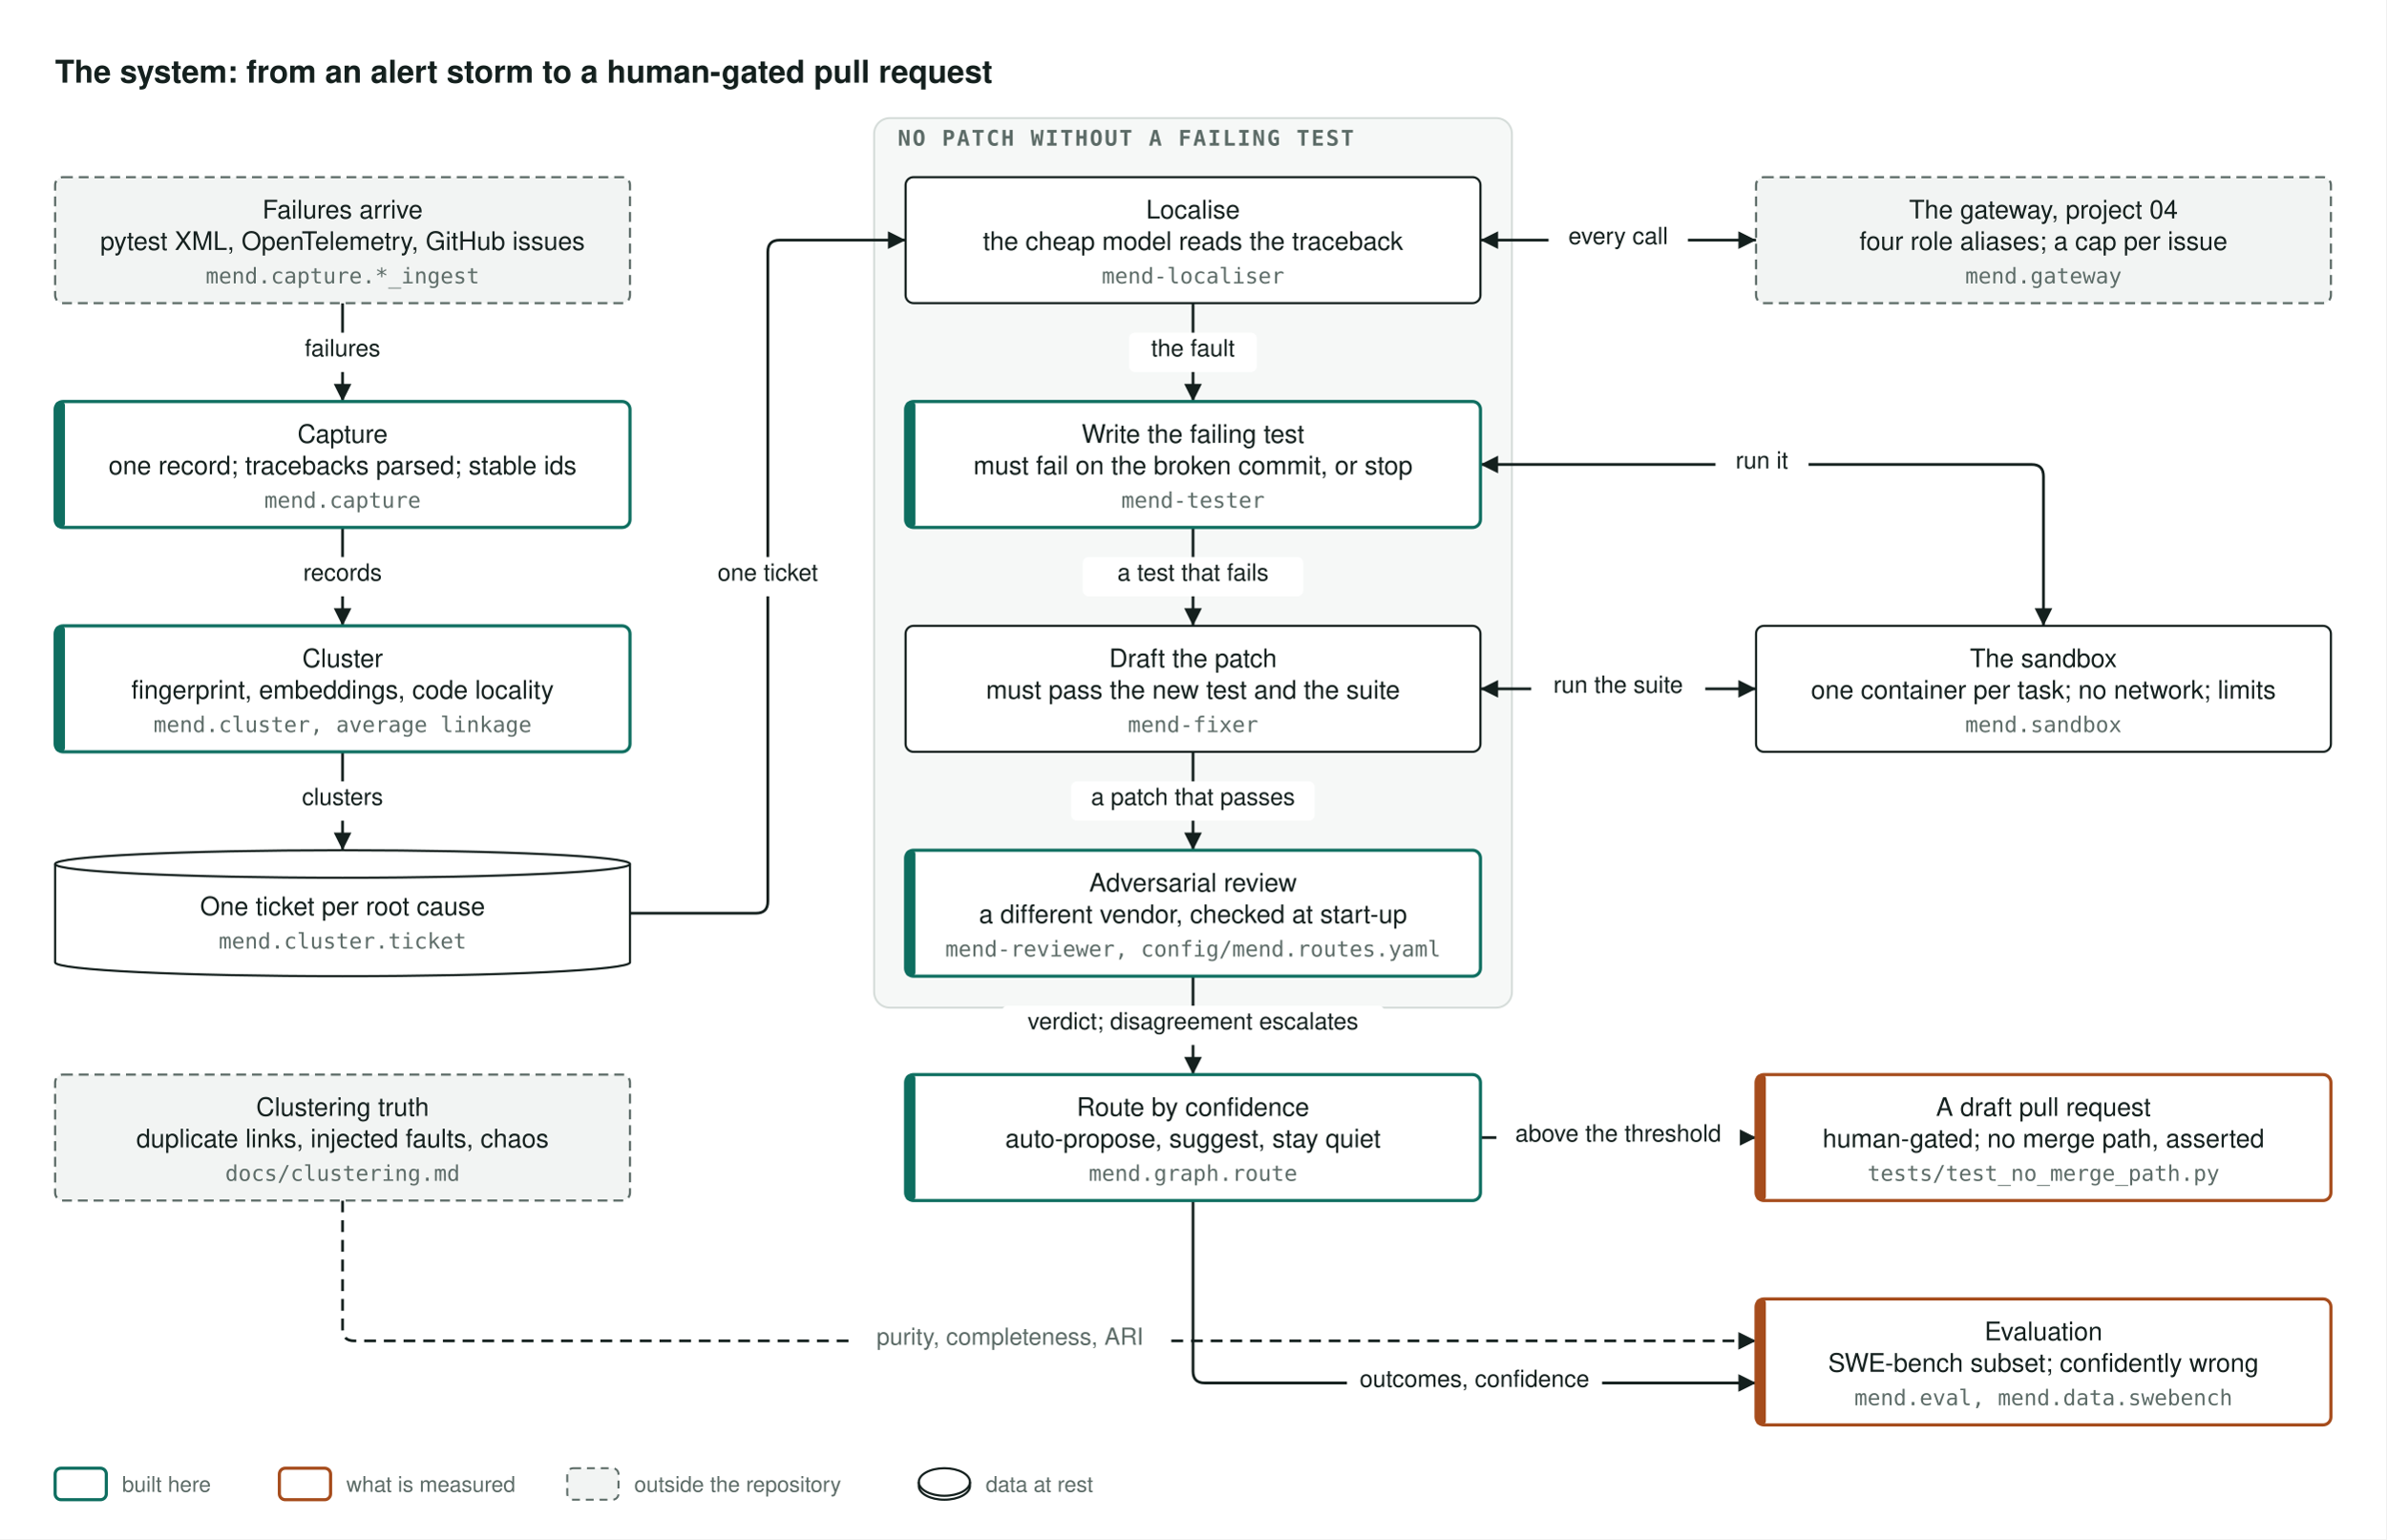
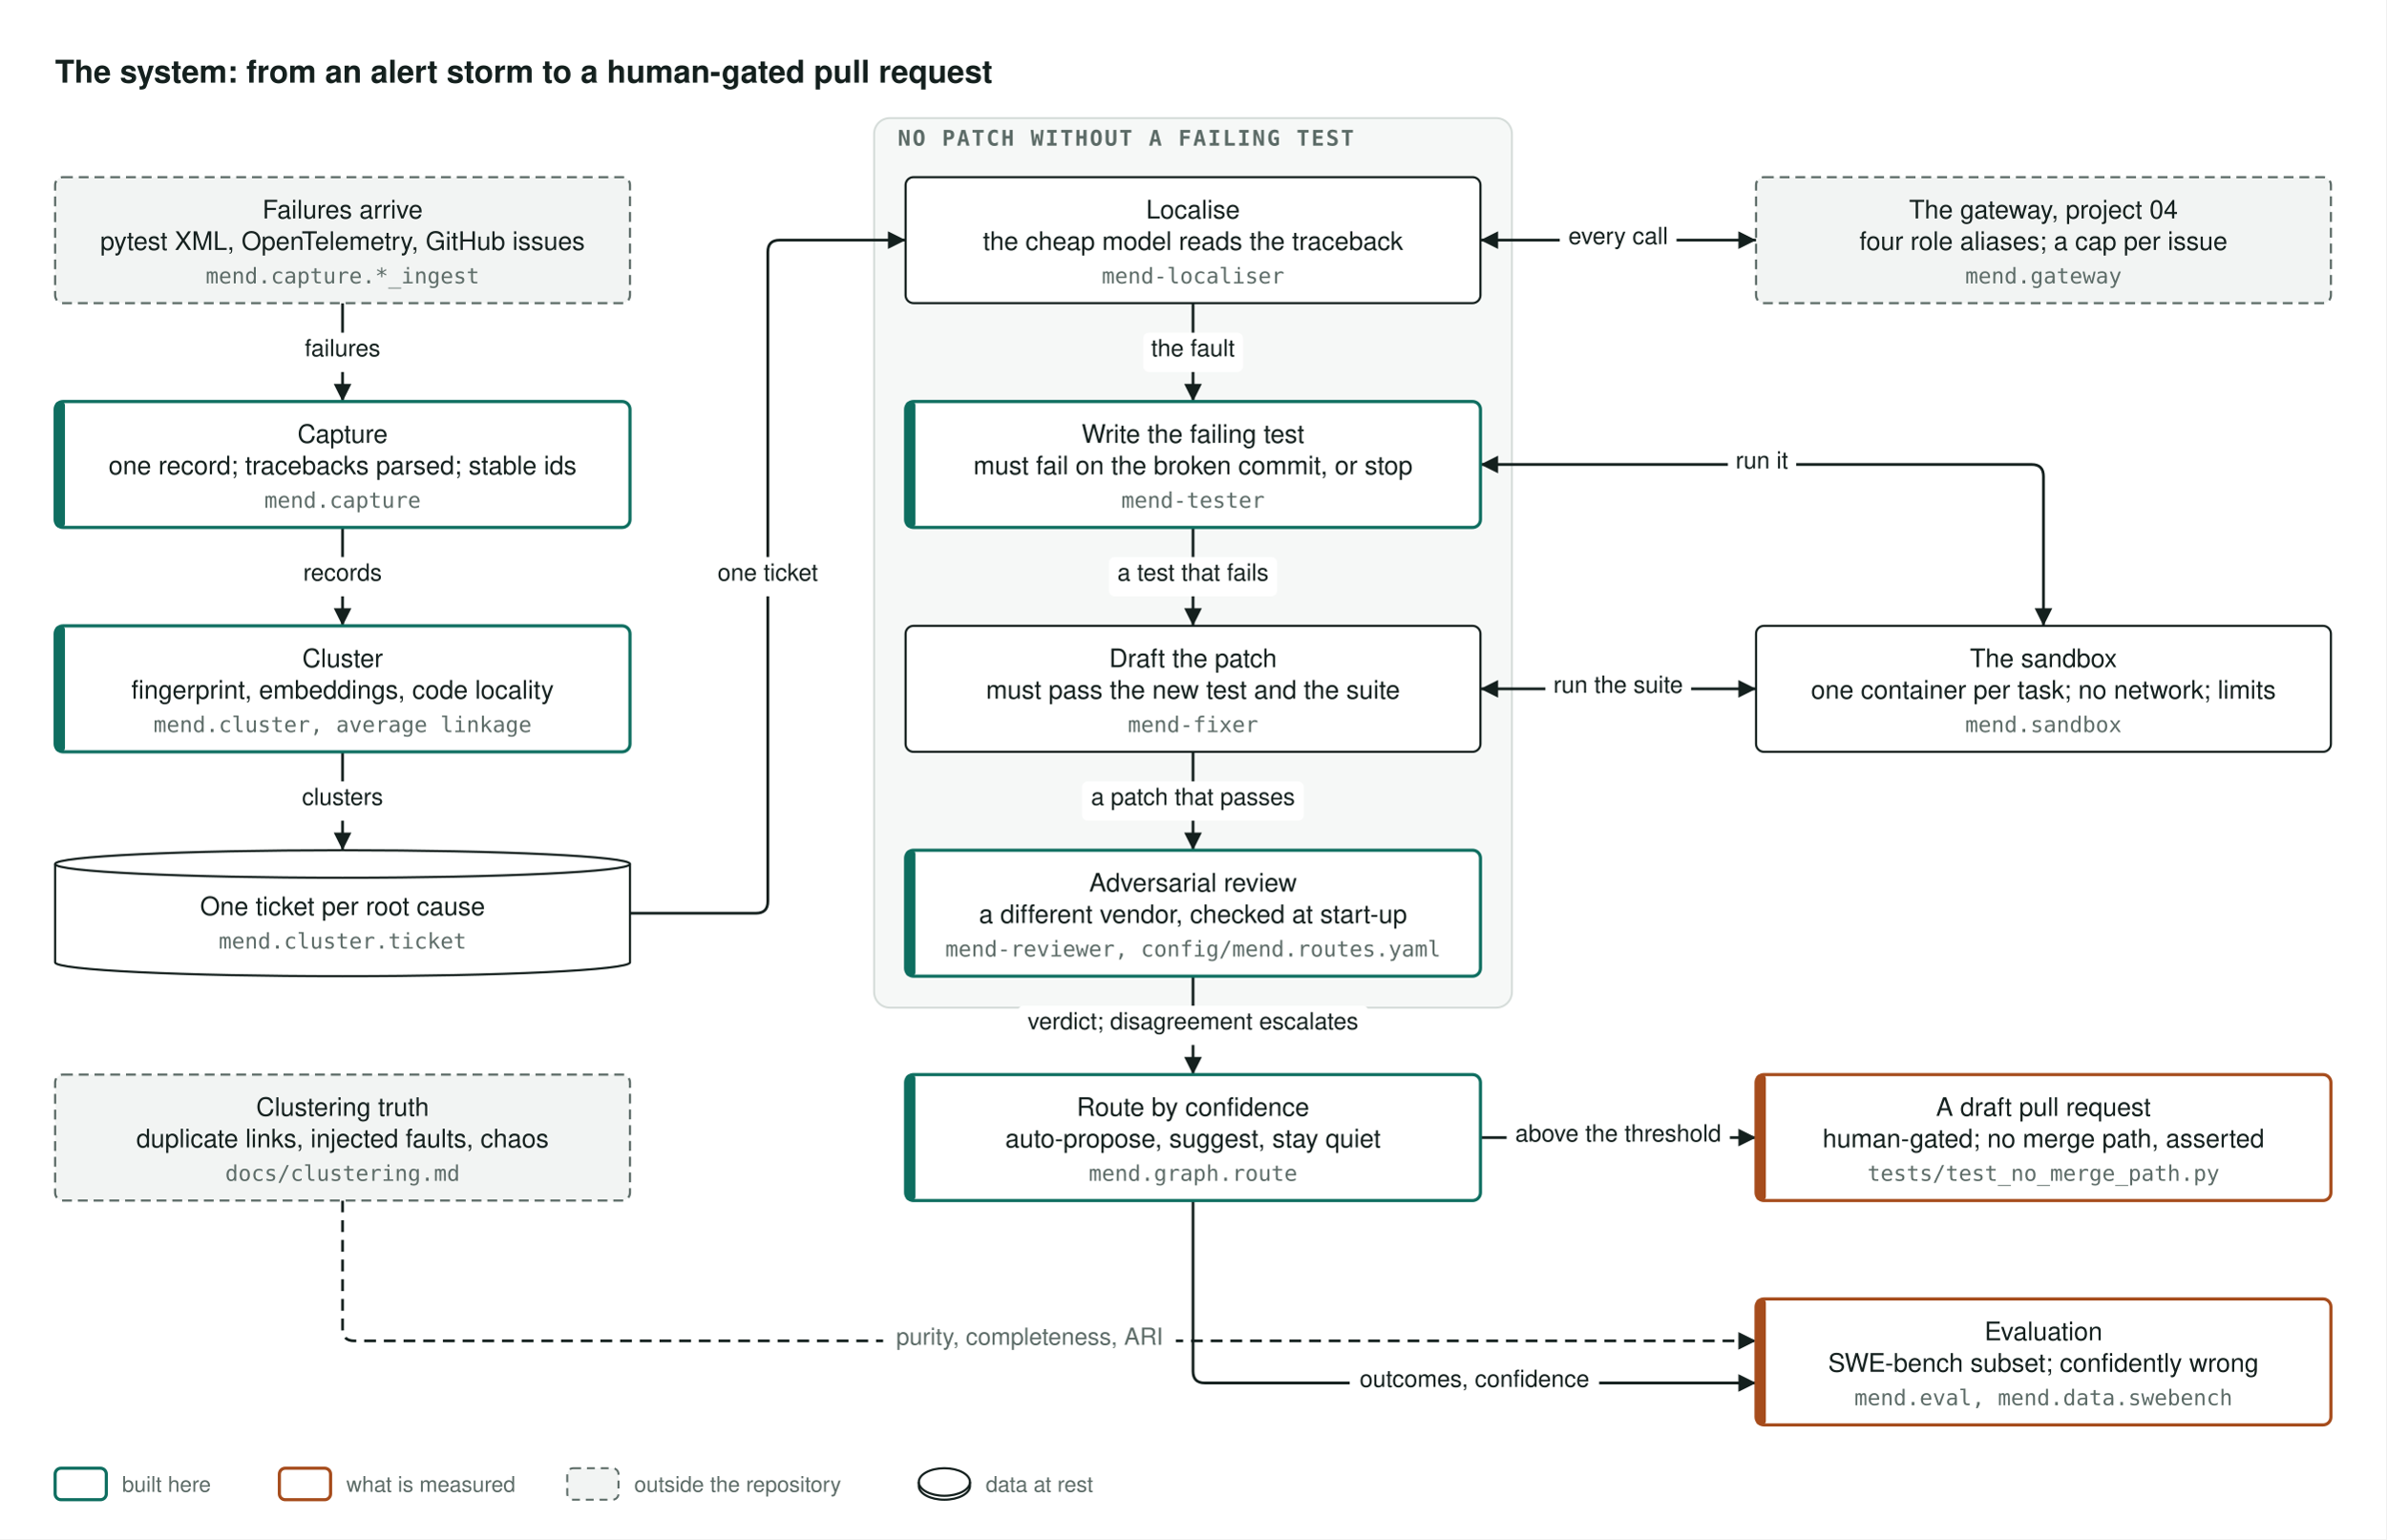
<svg xmlns="http://www.w3.org/2000/svg" width="1212" height="782" viewBox="0 0 1212 782" role="img" aria-label="Failures arrive as test results, traces and issues and become one kind of record; clustering turns many symptoms into one ticket; a state machine allows no patch except from a test observed to fail, sends the patch to a reviewer from a different vendor, and routes by a calibrated confidence into a draft pull request, a suggestion or silence; every model call goes through the gateway and every comparison through the release gate." font-family="'Segoe UI', 'Helvetica Neue', Helvetica, Arial, sans-serif">
  <defs>
    <marker id="arrow" viewBox="0 0 10 10" refX="9" refY="5" markerWidth="8" markerHeight="8" orient="auto-start-reverse">
      <path d="M 1 1 L 9 5 L 1 9 z" fill="#14201E" />
    </marker>
    <marker id="arrow-accent" viewBox="0 0 10 10" refX="9" refY="5" markerWidth="8" markerHeight="8" orient="auto-start-reverse">
      <path d="M 1 1 L 9 5 L 1 9 z" fill="#0E6E60" />
    </marker>
    <marker id="arrow-signal" viewBox="0 0 10 10" refX="9" refY="5" markerWidth="8" markerHeight="8" orient="auto-start-reverse">
      <path d="M 1 1 L 9 5 L 1 9 z" fill="#A64C1C" />
    </marker>
    <marker id="arrow-muted" viewBox="0 0 10 10" refX="9" refY="5" markerWidth="8" markerHeight="8" orient="auto-start-reverse">
      <path d="M 1 1 L 9 5 L 1 9 z" fill="#5C6B67" />
    </marker>
  </defs>
  <rect width="1212" height="782" fill="#FFFFFF" />
  <text x="28" y="42" font-size="16" font-weight="700" fill="#14201E">The system: from an alert storm to a human-gated pull request</text>
  <rect x="444.0" y="60.0" width="324.0" height="452.0" rx="8" fill="#F6F8F7" stroke="#D5DCD9" stroke-width="1" />
  <text x="456.0" y="74.0" font-size="11" font-family="Consolas, Menlo, 'DejaVu Sans Mono', monospace" font-weight="600" letter-spacing="0.08em" fill="#5C6B67">NO PATCH WITHOUT A FAILING TEST</text>
  <path d="M 174.0 154.0 L 174.0 204.0" fill="none" stroke="#14201E" stroke-width="1.4" marker-end="url(#arrow)" />
  <path d="M 174.0 268.0 L 174.0 318.0" fill="none" stroke="#14201E" stroke-width="1.4" marker-end="url(#arrow)" />
  <path d="M 174.0 382.0 L 174.0 432.0" fill="none" stroke="#14201E" stroke-width="1.4" marker-end="url(#arrow)" />
  <path d="M 174.0 610.0 L 174.0 675.3 Q 174.0 681.3 180.0 681.3 L 892.0 681.3" fill="none" stroke="#14201E" stroke-width="1.4" stroke-dasharray="6 4" marker-end="url(#arrow)" />
  <path d="M 320.0 464.0 L 384.0 464.0 Q 390.0 464.0 390.0 458.0 L 390.0 128.0 Q 390.0 122.0 396.0 122.0 L 460.0 122.0" fill="none" stroke="#14201E" stroke-width="1.4" marker-end="url(#arrow)" />
  <path d="M 606.0 154.0 L 606.0 204.0" fill="none" stroke="#14201E" stroke-width="1.4" marker-end="url(#arrow)" />
  <path d="M 606.0 268.0 L 606.0 318.0" fill="none" stroke="#14201E" stroke-width="1.4" marker-end="url(#arrow)" />
  <path d="M 606.0 382.0 L 606.0 432.0" fill="none" stroke="#14201E" stroke-width="1.4" marker-end="url(#arrow)" />
  <path d="M 606.0 496.0 L 606.0 546.0" fill="none" stroke="#14201E" stroke-width="1.4" marker-end="url(#arrow)" />
  <path d="M 752.0 122.0 L 892.0 122.0" fill="none" stroke="#14201E" stroke-width="1.4" marker-end="url(#arrow)" marker-start="url(#arrow)" />
  <path d="M 752.0 236.0 L 1032.0 236.0 Q 1038.0 236.0 1038.0 242.0 L 1038.0 318.0" fill="none" stroke="#14201E" stroke-width="1.4" marker-end="url(#arrow)" marker-start="url(#arrow)" />
  <path d="M 752.0 350.0 L 892.0 350.0" fill="none" stroke="#14201E" stroke-width="1.4" marker-end="url(#arrow)" marker-start="url(#arrow)" />
  <path d="M 752.0 578.0 L 892.0 578.0" fill="none" stroke="#14201E" stroke-width="1.4" marker-end="url(#arrow)" />
  <path d="M 606.0 610.0 L 606.0 696.7 Q 606.0 702.7 612.0 702.7 L 892.0 702.7" fill="none" stroke="#14201E" stroke-width="1.4" marker-end="url(#arrow)" />
  <rect x="28.0" y="90.0" width="292.0" height="64.0" rx="4" fill="#F2F4F3" stroke="#5C6B67" stroke-width="1.1" stroke-dasharray="5 3" />
  <text x="174.0" y="111.0" font-size="13" font-weight="500" text-anchor="middle" fill="#14201E">Failures arrive</text>
  <text x="174.0" y="127.0" font-size="13" font-weight="500" text-anchor="middle" fill="#14201E">pytest XML, OpenTelemetry, GitHub issues</text>
  <text x="174.0" y="144.0" font-size="11" font-family="Consolas, Menlo, 'DejaVu Sans Mono', monospace" text-anchor="middle" fill="#5C6B67">mend.capture.*_ingest</text>
  <rect x="28.0" y="204.0" width="292.0" height="64.0" rx="4" fill="#FFFFFF" stroke="#0E6E60" stroke-width="1.6" />
  <rect x="28.0" y="204.0" width="5" height="64.0" rx="2" fill="#0E6E60" />
  <text x="174.0" y="225.0" font-size="13" font-weight="500" text-anchor="middle" fill="#14201E">Capture</text>
  <text x="174.0" y="241.0" font-size="13" font-weight="500" text-anchor="middle" fill="#14201E">one record; tracebacks parsed; stable ids</text>
  <text x="174.0" y="258.0" font-size="11" font-family="Consolas, Menlo, 'DejaVu Sans Mono', monospace" text-anchor="middle" fill="#5C6B67">mend.capture</text>
  <rect x="28.0" y="318.0" width="292.0" height="64.0" rx="4" fill="#FFFFFF" stroke="#0E6E60" stroke-width="1.6" />
  <rect x="28.0" y="318.0" width="5" height="64.0" rx="2" fill="#0E6E60" />
  <text x="174.0" y="339.0" font-size="13" font-weight="500" text-anchor="middle" fill="#14201E">Cluster</text>
  <text x="174.0" y="355.0" font-size="13" font-weight="500" text-anchor="middle" fill="#14201E">fingerprint, embeddings, code locality</text>
  <text x="174.0" y="372.0" font-size="11" font-family="Consolas, Menlo, 'DejaVu Sans Mono', monospace" text-anchor="middle" fill="#5C6B67">mend.cluster, average linkage</text>
  <path d="M 28.0 439.0 a 146.0 7 0 0 1 292.0 0 L 320.0 489.0 a 146.0 7 0 0 1 -292.0 0 Z" fill="#FFFFFF" stroke="#14201E" stroke-width="1.1" />
  <path d="M 28.0 439.0 a 146.0 7 0 0 0 292.0 0" fill="none" stroke="#14201E" stroke-width="1.1" />
  <text x="174.0" y="465.0" font-size="13" font-weight="500" text-anchor="middle" fill="#14201E">One ticket per root cause</text>
  <text x="174.0" y="482.0" font-size="11" font-family="Consolas, Menlo, 'DejaVu Sans Mono', monospace" text-anchor="middle" fill="#5C6B67">mend.cluster.ticket</text>
  <rect x="28.0" y="546.0" width="292.0" height="64.0" rx="4" fill="#F2F4F3" stroke="#5C6B67" stroke-width="1.1" stroke-dasharray="5 3" />
  <text x="174.0" y="567.0" font-size="13" font-weight="500" text-anchor="middle" fill="#14201E">Clustering truth</text>
  <text x="174.0" y="583.0" font-size="13" font-weight="500" text-anchor="middle" fill="#14201E">duplicate links, injected faults, chaos</text>
  <text x="174.0" y="600.0" font-size="11" font-family="Consolas, Menlo, 'DejaVu Sans Mono', monospace" text-anchor="middle" fill="#5C6B67">docs/clustering.md</text>
  <rect x="460.0" y="90.0" width="292.0" height="64.0" rx="4" fill="#FFFFFF" stroke="#14201E" stroke-width="1.1" />
  <text x="606.0" y="111.0" font-size="13" font-weight="500" text-anchor="middle" fill="#14201E">Localise</text>
  <text x="606.0" y="127.0" font-size="13" font-weight="500" text-anchor="middle" fill="#14201E">the cheap model reads the traceback</text>
  <text x="606.0" y="144.0" font-size="11" font-family="Consolas, Menlo, 'DejaVu Sans Mono', monospace" text-anchor="middle" fill="#5C6B67">mend-localiser</text>
  <rect x="460.0" y="204.0" width="292.0" height="64.0" rx="4" fill="#FFFFFF" stroke="#0E6E60" stroke-width="1.6" />
  <rect x="460.0" y="204.0" width="5" height="64.0" rx="2" fill="#0E6E60" />
  <text x="606.0" y="225.0" font-size="13" font-weight="500" text-anchor="middle" fill="#14201E">Write the failing test</text>
  <text x="606.0" y="241.0" font-size="13" font-weight="500" text-anchor="middle" fill="#14201E">must fail on the broken commit, or stop</text>
  <text x="606.0" y="258.0" font-size="11" font-family="Consolas, Menlo, 'DejaVu Sans Mono', monospace" text-anchor="middle" fill="#5C6B67">mend-tester</text>
  <rect x="460.0" y="318.0" width="292.0" height="64.0" rx="4" fill="#FFFFFF" stroke="#14201E" stroke-width="1.1" />
  <text x="606.0" y="339.0" font-size="13" font-weight="500" text-anchor="middle" fill="#14201E">Draft the patch</text>
  <text x="606.0" y="355.0" font-size="13" font-weight="500" text-anchor="middle" fill="#14201E">must pass the new test and the suite</text>
  <text x="606.0" y="372.0" font-size="11" font-family="Consolas, Menlo, 'DejaVu Sans Mono', monospace" text-anchor="middle" fill="#5C6B67">mend-fixer</text>
  <rect x="460.0" y="432.0" width="292.0" height="64.0" rx="4" fill="#FFFFFF" stroke="#0E6E60" stroke-width="1.6" />
  <rect x="460.0" y="432.0" width="5" height="64.0" rx="2" fill="#0E6E60" />
  <text x="606.0" y="453.0" font-size="13" font-weight="500" text-anchor="middle" fill="#14201E">Adversarial review</text>
  <text x="606.0" y="469.0" font-size="13" font-weight="500" text-anchor="middle" fill="#14201E">a different vendor, checked at start-up</text>
  <text x="606.0" y="486.0" font-size="11" font-family="Consolas, Menlo, 'DejaVu Sans Mono', monospace" text-anchor="middle" fill="#5C6B67">mend-reviewer, config/mend.routes.yaml</text>
  <rect x="460.0" y="546.0" width="292.0" height="64.0" rx="4" fill="#FFFFFF" stroke="#0E6E60" stroke-width="1.6" />
  <rect x="460.0" y="546.0" width="5" height="64.0" rx="2" fill="#0E6E60" />
  <text x="606.0" y="567.0" font-size="13" font-weight="500" text-anchor="middle" fill="#14201E">Route by confidence</text>
  <text x="606.0" y="583.0" font-size="13" font-weight="500" text-anchor="middle" fill="#14201E">auto-propose, suggest, stay quiet</text>
  <text x="606.0" y="600.0" font-size="11" font-family="Consolas, Menlo, 'DejaVu Sans Mono', monospace" text-anchor="middle" fill="#5C6B67">mend.graph.route</text>
  <rect x="892.0" y="90.0" width="292.0" height="64.0" rx="4" fill="#F2F4F3" stroke="#5C6B67" stroke-width="1.1" stroke-dasharray="5 3" />
  <text x="1038.0" y="111.0" font-size="13" font-weight="500" text-anchor="middle" fill="#14201E">The gateway, project 04</text>
  <text x="1038.0" y="127.0" font-size="13" font-weight="500" text-anchor="middle" fill="#14201E">four role aliases; a cap per issue</text>
  <text x="1038.0" y="144.0" font-size="11" font-family="Consolas, Menlo, 'DejaVu Sans Mono', monospace" text-anchor="middle" fill="#5C6B67">mend.gateway</text>
  <rect x="892.0" y="318.0" width="292.0" height="64.0" rx="4" fill="#FFFFFF" stroke="#14201E" stroke-width="1.1" />
  <text x="1038.0" y="339.0" font-size="13" font-weight="500" text-anchor="middle" fill="#14201E">The sandbox</text>
  <text x="1038.0" y="355.0" font-size="13" font-weight="500" text-anchor="middle" fill="#14201E">one container per task; no network; limits</text>
  <text x="1038.0" y="372.0" font-size="11" font-family="Consolas, Menlo, 'DejaVu Sans Mono', monospace" text-anchor="middle" fill="#5C6B67">mend.sandbox</text>
  <rect x="892.0" y="546.0" width="292.0" height="64.0" rx="4" fill="#FFFFFF" stroke="#A64C1C" stroke-width="1.6" />
  <rect x="892.0" y="546.0" width="5" height="64.0" rx="2" fill="#A64C1C" />
  <text x="1038.0" y="567.0" font-size="13" font-weight="500" text-anchor="middle" fill="#14201E">A draft pull request</text>
  <text x="1038.0" y="583.0" font-size="13" font-weight="500" text-anchor="middle" fill="#14201E">human-gated; no merge path, asserted</text>
  <text x="1038.0" y="600.0" font-size="11" font-family="Consolas, Menlo, 'DejaVu Sans Mono', monospace" text-anchor="middle" fill="#5C6B67">tests/test_no_merge_path.py</text>
  <rect x="892.0" y="660.0" width="292.0" height="64.0" rx="4" fill="#FFFFFF" stroke="#A64C1C" stroke-width="1.6" />
  <rect x="892.0" y="660.0" width="5" height="64.0" rx="2" fill="#A64C1C" />
  <text x="1038.0" y="681.0" font-size="13" font-weight="500" text-anchor="middle" fill="#14201E">Evaluation</text>
  <text x="1038.0" y="697.0" font-size="13" font-weight="500" text-anchor="middle" fill="#14201E">SWE-bench subset; confidently wrong</text>
  <text x="1038.0" y="714.0" font-size="11" font-family="Consolas, Menlo, 'DejaVu Sans Mono', monospace" text-anchor="middle" fill="#5C6B67">mend.eval, mend.data.swebench</text>
-   <rect x="144.5" y="169.0" width="59.0" height="20.0" rx="3" fill="#FFFFFF" />
+   <rect x="150.7" y="169.0" width="46.7" height="20.0" rx="3" fill="#FFFFFF" />
  <text x="174.0" y="181.0" font-size="12" text-anchor="middle" fill="#14201E">failures</text>
-   <rect x="147.4" y="283.0" width="53.2" height="20.0" rx="3" fill="#FFFFFF" />
+   <rect x="149.7" y="283.0" width="48.7" height="20.0" rx="3" fill="#FFFFFF" />
  <text x="174.0" y="295.0" font-size="12" text-anchor="middle" fill="#14201E">records</text>
-   <rect x="144.5" y="397.0" width="59.0" height="20.0" rx="3" fill="#FFFFFF" />
+   <rect x="149.0" y="397.0" width="50.0" height="20.0" rx="3" fill="#FFFFFF" />
  <text x="174.0" y="409.0" font-size="12" text-anchor="middle" fill="#14201E">clusters</text>
-   <rect x="433.5" y="671.3" width="159.0" height="20.0" rx="3" fill="#FFFFFF" />
-   <text x="513.0" y="683.3" font-size="12" text-anchor="middle" fill="#5C6B67">purity, completeness, ARI</text>
-   <rect x="354.6" y="283.0" width="70.8" height="20.0" rx="3" fill="#FFFFFF" />
+   <rect x="448.6" y="671.3" width="148.7" height="20.0" rx="3" fill="#FFFFFF" />
+   <text x="523.0" y="683.3" font-size="12" text-anchor="middle" fill="#5C6B67">purity, completeness, ARI</text>
+   <rect x="360.0" y="283.0" width="60.0" height="20.0" rx="3" fill="#FFFFFF" />
  <text x="390.0" y="295.0" font-size="12" text-anchor="middle" fill="#14201E">one ticket</text>
-   <rect x="573.5" y="169.0" width="64.9" height="20.0" rx="3" fill="#FFFFFF" />
+   <rect x="580.7" y="169.0" width="50.7" height="20.0" rx="3" fill="#FFFFFF" />
  <text x="606.0" y="181.0" font-size="12" text-anchor="middle" fill="#14201E">the fault</text>
-   <rect x="550.0" y="283.0" width="112.0" height="20.0" rx="3" fill="#FFFFFF" />
+   <rect x="563.3" y="283.0" width="85.4" height="20.0" rx="3" fill="#FFFFFF" />
  <text x="606.0" y="295.0" font-size="12" text-anchor="middle" fill="#14201E">a test that fails</text>
-   <rect x="544.1" y="397.0" width="123.7" height="20.0" rx="3" fill="#FFFFFF" />
+   <rect x="549.6" y="397.0" width="112.7" height="20.0" rx="3" fill="#FFFFFF" />
  <text x="606.0" y="409.0" font-size="12" text-anchor="middle" fill="#14201E">a patch that passes</text>
-   <rect x="508.9" y="511.0" width="194.3" height="20.0" rx="3" fill="#FFFFFF" />
+   <rect x="517.0" y="511.0" width="178.1" height="20.0" rx="3" fill="#FFFFFF" />
  <text x="606.0" y="523.0" font-size="12" text-anchor="middle" fill="#14201E">verdict; disagreement escalates</text>
-   <rect x="786.6" y="112.0" width="70.8" height="20.0" rx="3" fill="#FFFFFF" />
+   <rect x="792.3" y="112.0" width="59.3" height="20.0" rx="3" fill="#FFFFFF" />
  <text x="822.0" y="124.0" font-size="12" text-anchor="middle" fill="#14201E">every call</text>
-   <rect x="871.4" y="226.0" width="47.3" height="20.0" rx="3" fill="#FFFFFF" />
+   <rect x="877.7" y="226.0" width="34.7" height="20.0" rx="3" fill="#FFFFFF" />
  <text x="895.0" y="238.0" font-size="12" text-anchor="middle" fill="#14201E">run it</text>
-   <rect x="777.8" y="340.0" width="88.4" height="20.0" rx="3" fill="#FFFFFF" />
+   <rect x="785.0" y="340.0" width="74.0" height="20.0" rx="3" fill="#FFFFFF" />
  <text x="822.0" y="352.0" font-size="12" text-anchor="middle" fill="#14201E">run the suite</text>
-   <rect x="760.1" y="568.0" width="123.7" height="20.0" rx="3" fill="#FFFFFF" />
+   <rect x="765.3" y="568.0" width="113.4" height="20.0" rx="3" fill="#FFFFFF" />
  <text x="822.0" y="580.0" font-size="12" text-anchor="middle" fill="#14201E">above the threshold</text>
-   <rect x="684.2" y="692.7" width="129.6" height="20.0" rx="3" fill="#FFFFFF" />
+   <rect x="685.6" y="692.7" width="126.7" height="20.0" rx="3" fill="#FFFFFF" />
  <text x="749.0" y="704.7" font-size="12" text-anchor="middle" fill="#14201E">outcomes, confidence</text>
  <rect x="28" y="746" width="26" height="16" rx="3" fill="#FFFFFF" stroke="#0E6E60" stroke-width="1.6" />
  <text x="62" y="758" font-size="11" fill="#5C6B67">built here</text>
  <rect x="141.9" y="746" width="26" height="16" rx="3" fill="#FFFFFF" stroke="#A64C1C" stroke-width="1.6" />
  <text x="175.9" y="758" font-size="11" fill="#5C6B67">what is measured</text>
  <rect x="288.14" y="746" width="26" height="16" rx="3" fill="#F2F4F3" stroke="#5C6B67" stroke-dasharray="4 3" />
  <text x="322.14" y="758" font-size="11" fill="#5C6B67">outside the repository</text>
  <path d="M 466.7 753.0 a 13.0 7 0 0 1 26.0 0 L 492.7 755.0 a 13.0 7 0 0 1 -26.0 0 Z" fill="#FFFFFF" stroke="#14201E" stroke-width="1.1" />
  <path d="M 466.7 753.0 a 13.0 7 0 0 0 26.0 0" fill="none" stroke="#14201E" stroke-width="1.1" />
  <text x="500.72" y="758" font-size="11" fill="#5C6B67">data at rest</text>
</svg>
